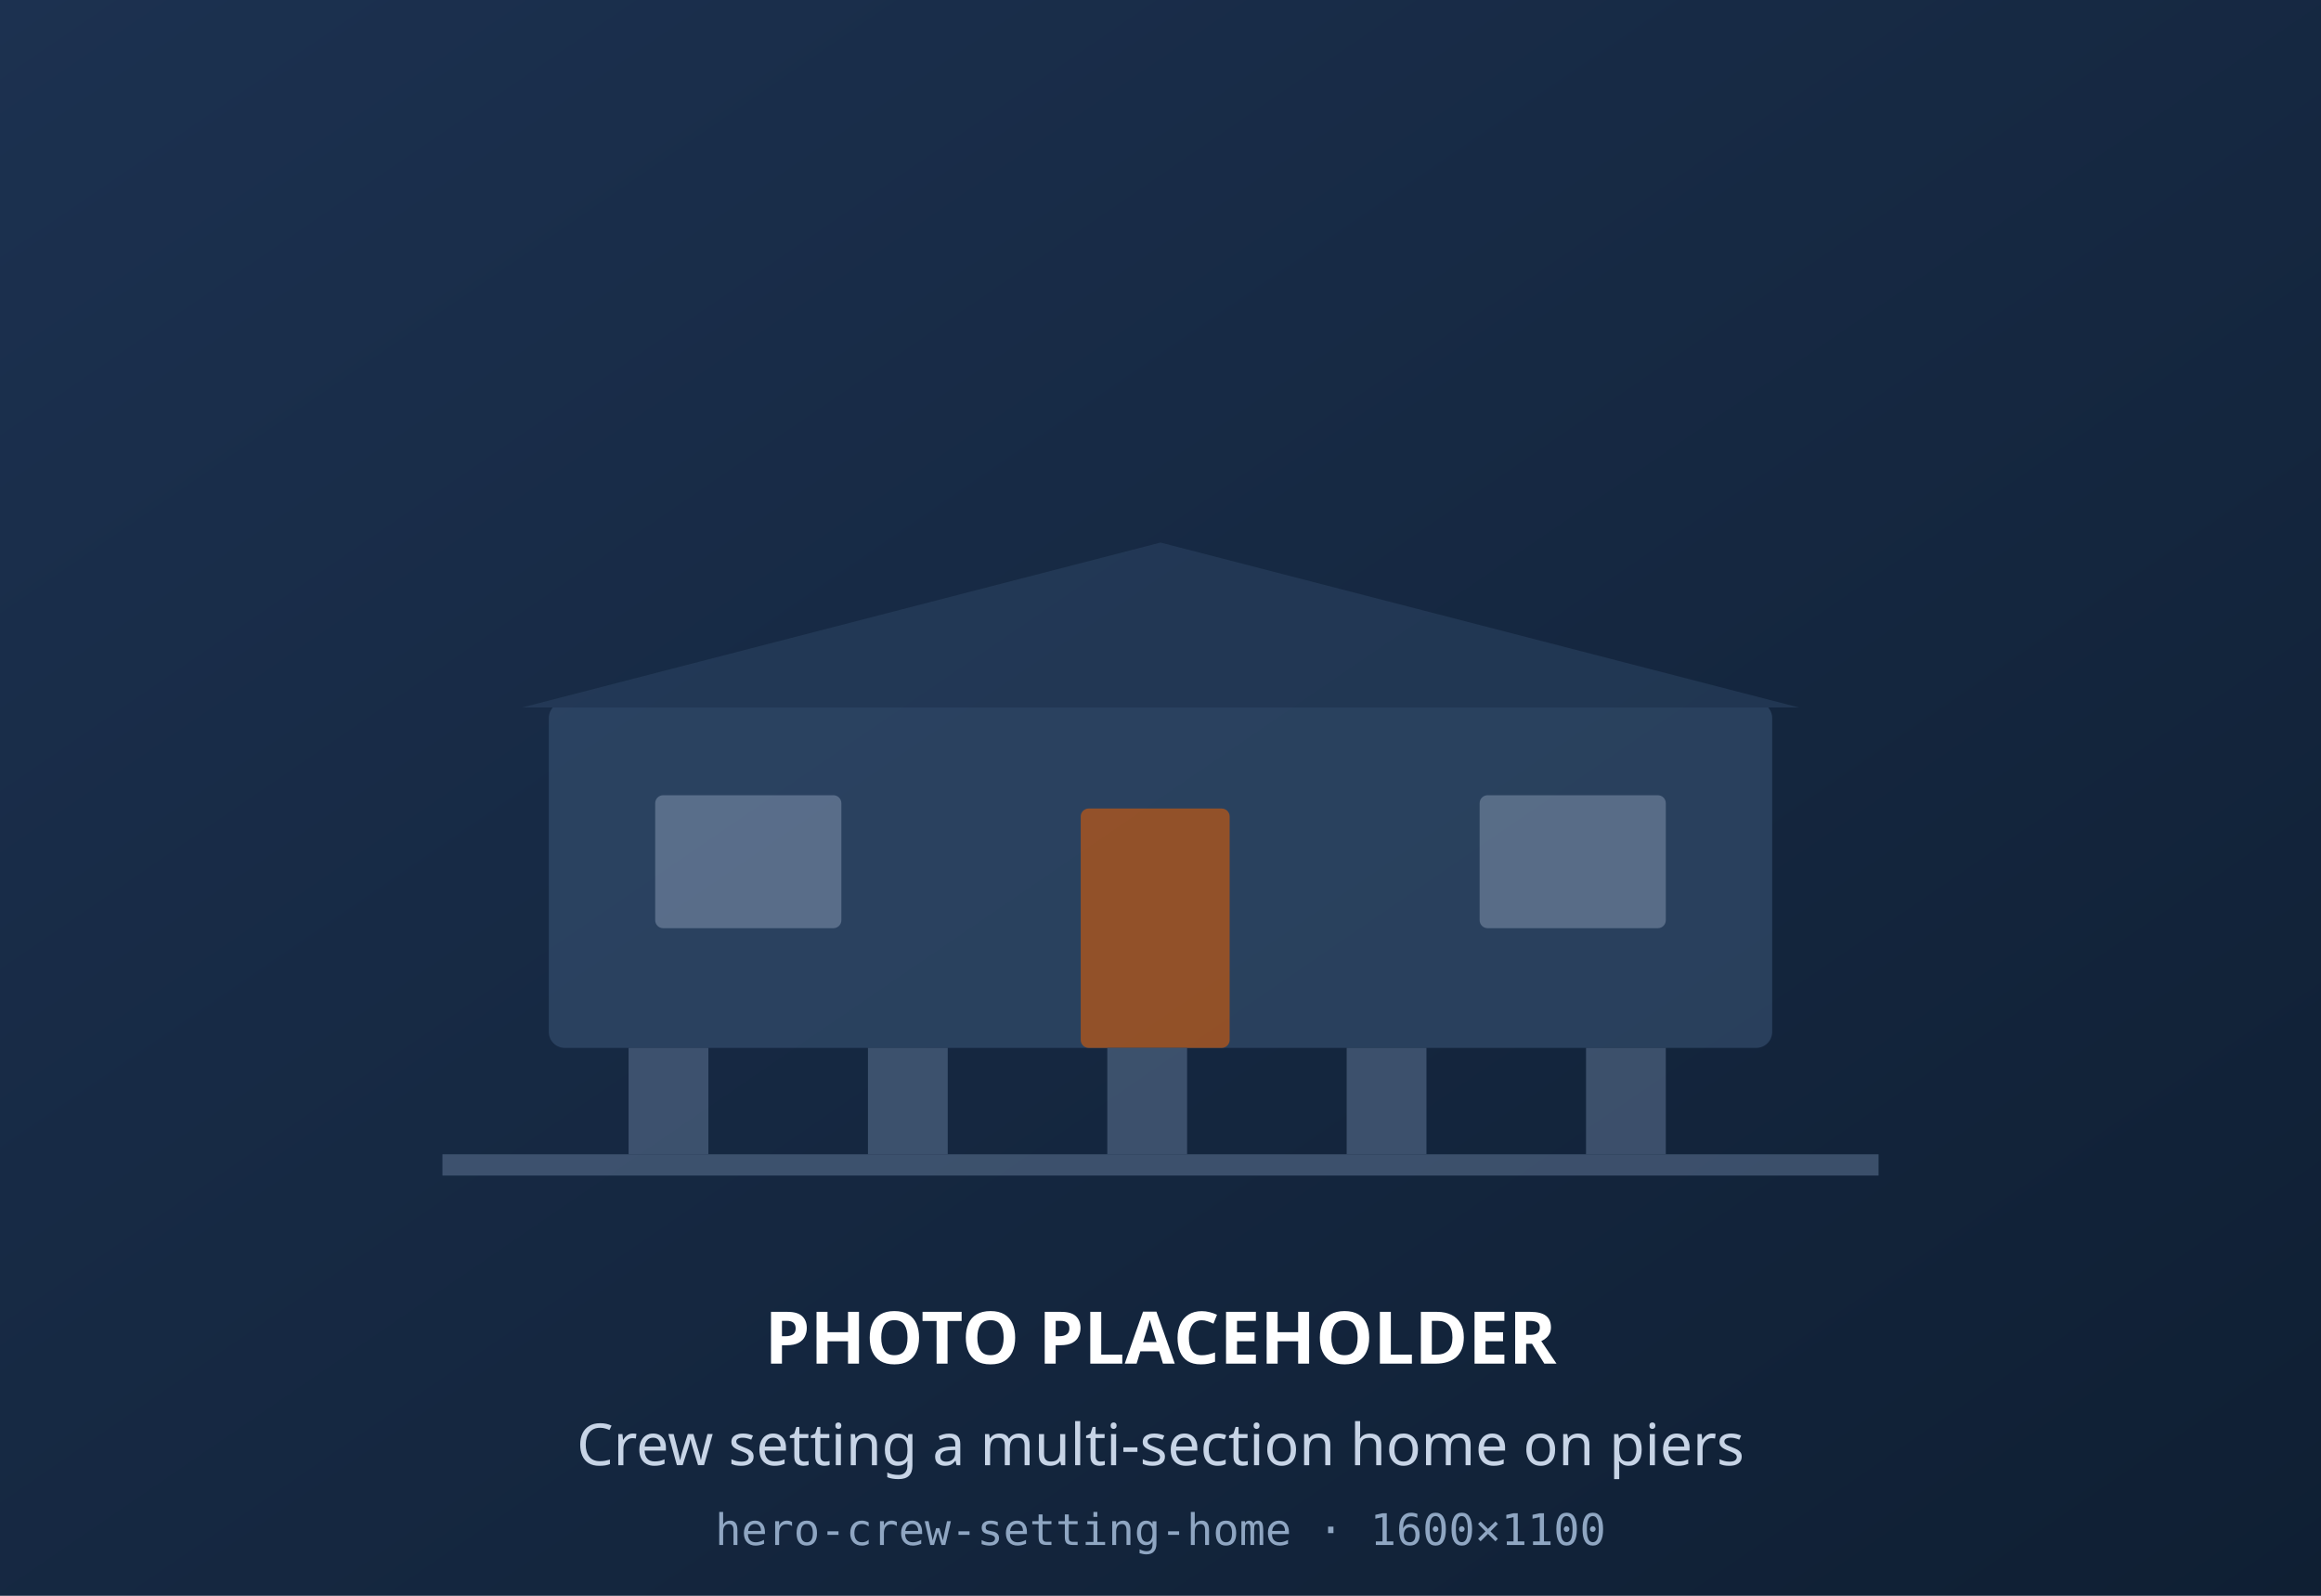
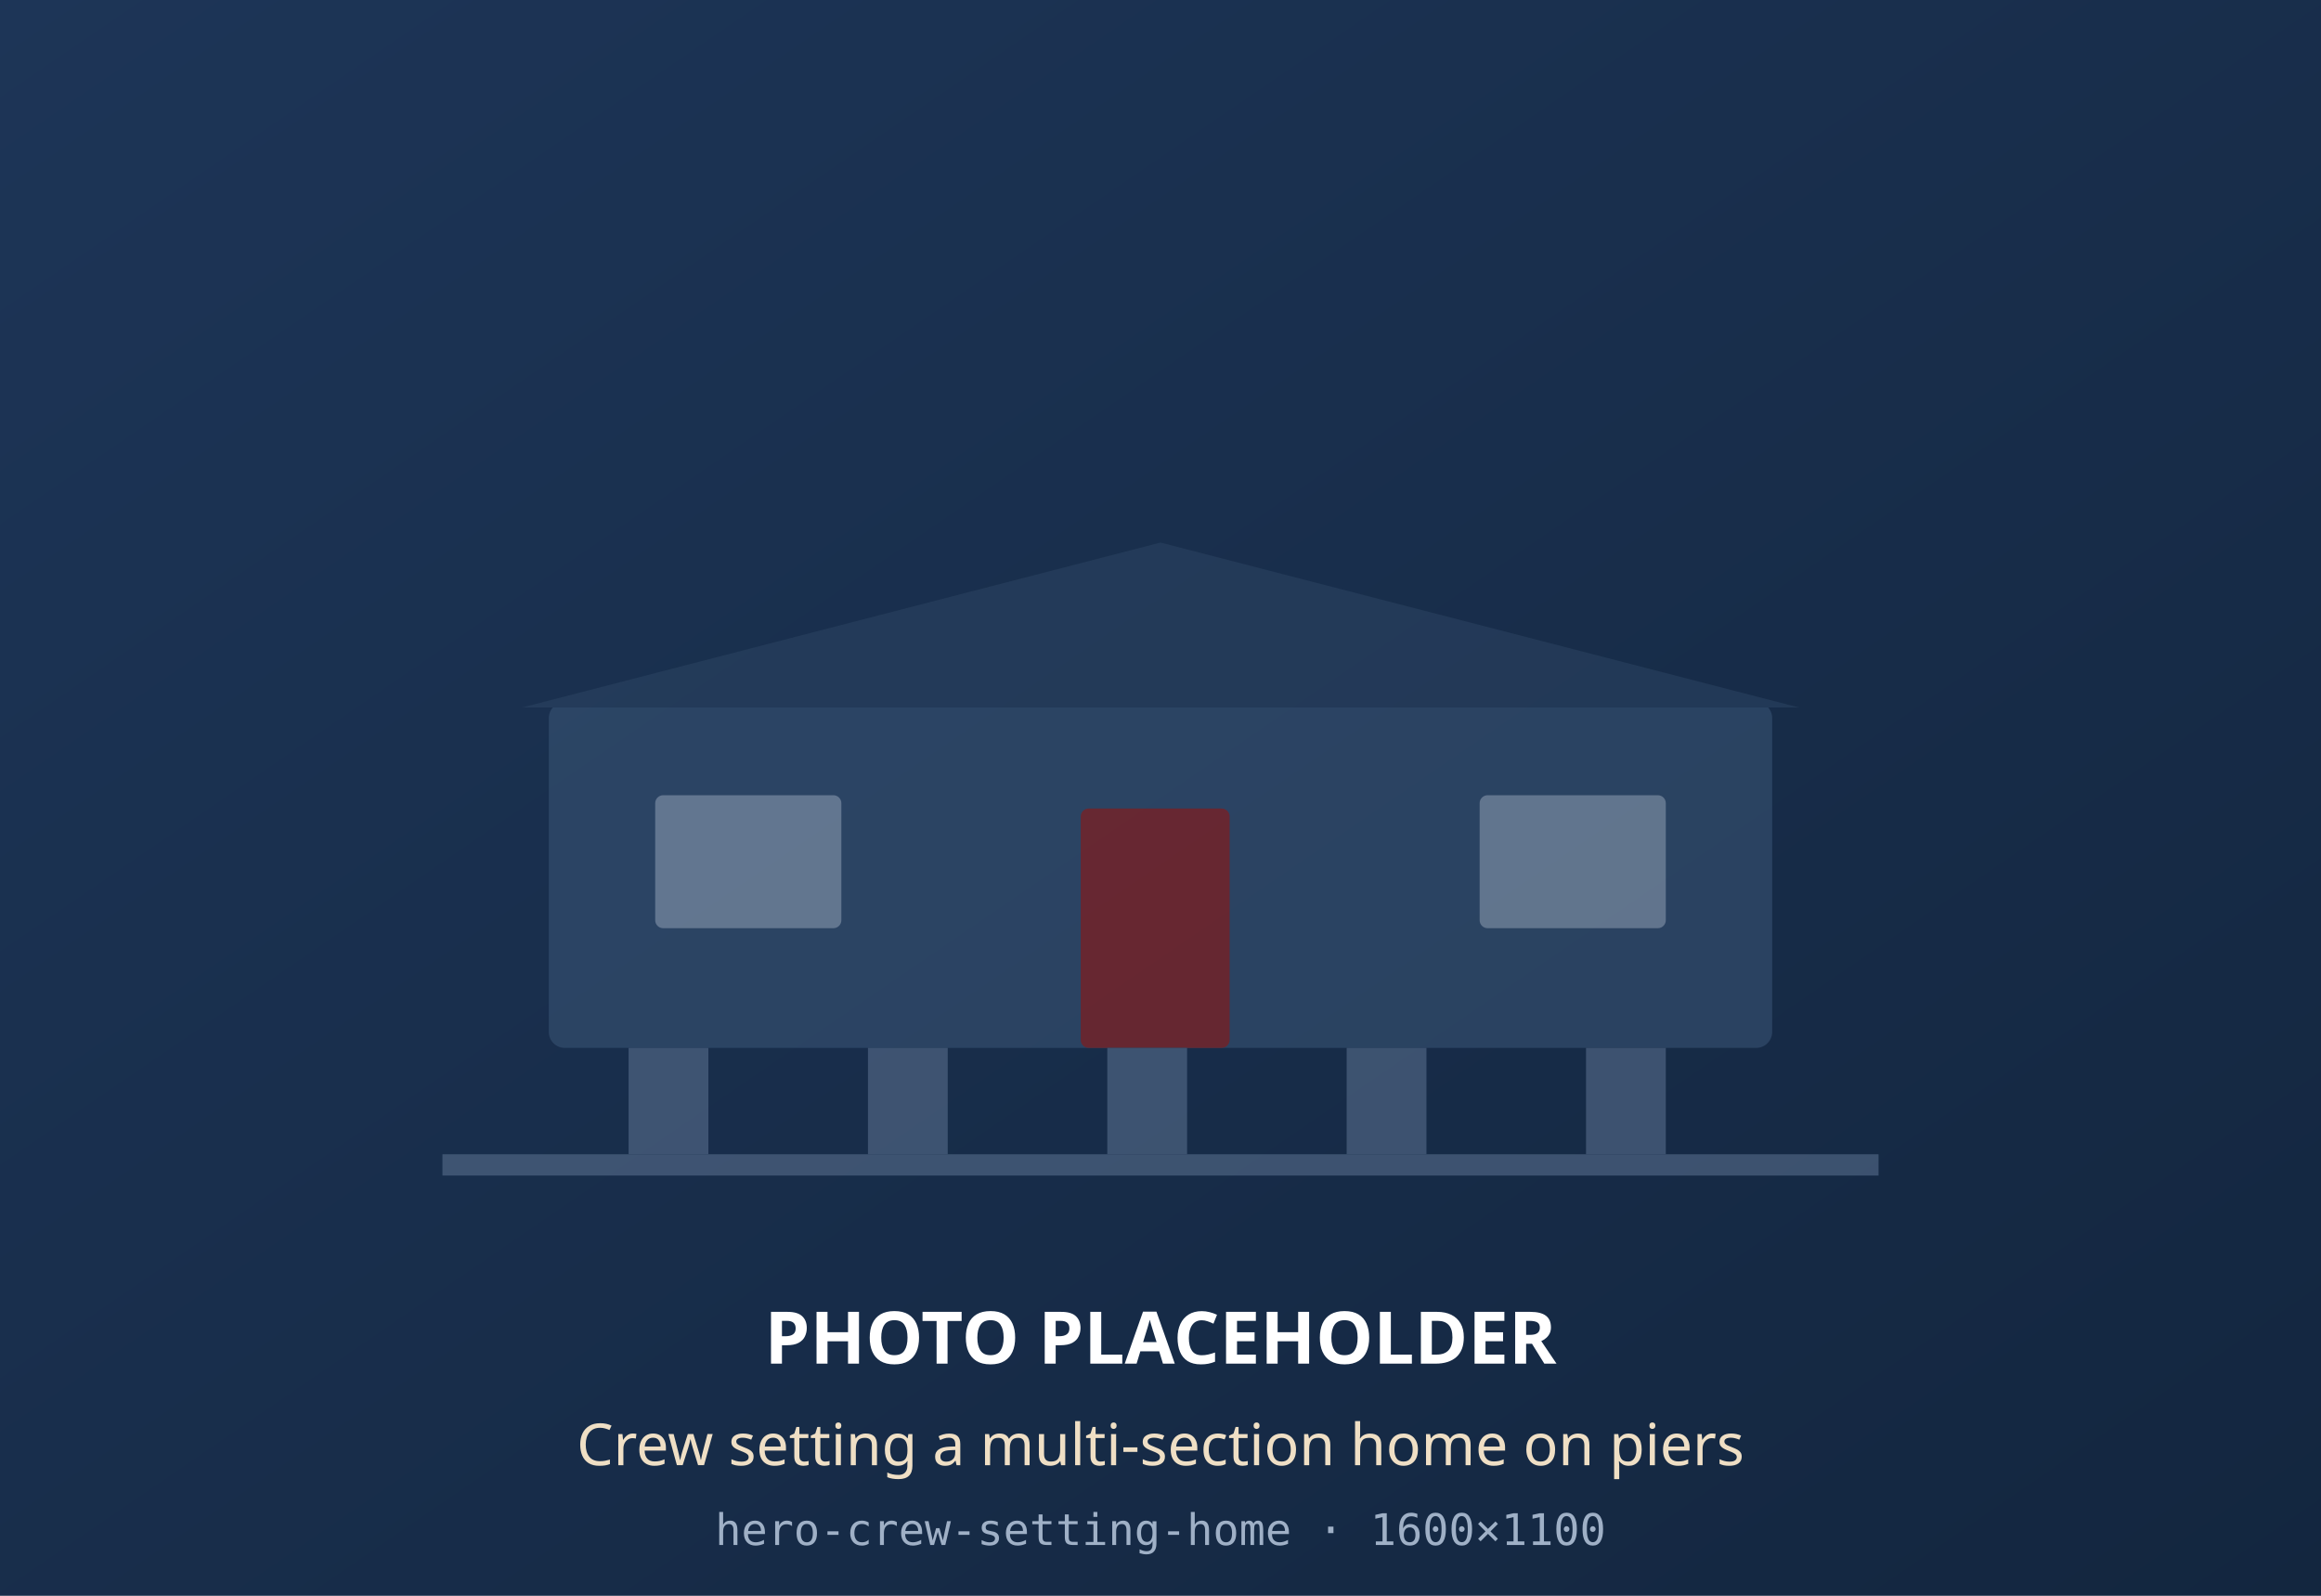
<svg xmlns="http://www.w3.org/2000/svg" width="1600" height="1100" viewBox="0 0 1600 1100" role="img" aria-label="Placeholder: Crew setting a multi-section home on piers">
  <defs>
    <linearGradient id="g" x1="0" y1="0" x2="1" y2="1">
-       <stop offset="0" stop-color="#1c3150" />
-       <stop offset="1" stop-color="#0f1f33" />
+       <stop offset="0" stop-color="#1d3557" />
+       <stop offset="1" stop-color="#13263f" />
    </linearGradient>
  </defs>
  <rect width="1600" height="1100" fill="url(#g)" />
  <g transform="translate(378.3333 374) scale(1.833333)" opacity="0.55">
    <rect x="0" y="60" width="460" height="130" rx="6" fill="#3b5577" />
    <polygon points="-10,62 230,0 470,62" fill="#2c4462" />
-     <rect x="40" y="95" width="70" height="50" rx="3" fill="#8fa6c2" />
-     <rect x="350" y="95" width="70" height="50" rx="3" fill="#8fa6c2" />
-     <rect x="200" y="100" width="56" height="90" rx="3" fill="#f97316" />
+     <rect x="40" y="95" width="70" height="50" rx="3" fill="#9fb0c6" />
+     <rect x="350" y="95" width="70" height="50" rx="3" fill="#9fb0c6" />
+     <rect x="200" y="100" width="56" height="90" rx="3" fill="#a8231d" />
    <rect x="30" y="190" width="30" height="40" fill="#5c7391" />
    <rect x="120" y="190" width="30" height="40" fill="#5c7391" />
    <rect x="210" y="190" width="30" height="40" fill="#5c7391" />
    <rect x="300" y="190" width="30" height="40" fill="#5c7391" />
    <rect x="390" y="190" width="30" height="40" fill="#5c7391" />
    <rect x="-40" y="230" width="540" height="8" fill="#5c7391" />
  </g>
  <text x="800" y="940" fill="#ffffff" font-family="system-ui, sans-serif" font-size="50" font-weight="700" text-anchor="middle">PHOTO PLACEHOLDER</text>
-   <text x="800" y="1010" fill="#c7d4e6" font-family="system-ui, sans-serif" font-size="40" text-anchor="middle">Crew setting a multi-section home on piers</text>
-   <text x="800" y="1065" fill="#8fa6c2" font-family="ui-monospace, monospace" font-size="30" text-anchor="middle">hero-crew-setting-home · 1600×1100</text>
+   <text x="800" y="1010" fill="#efdfc5" font-family="system-ui, sans-serif" font-size="40" text-anchor="middle">Crew setting a multi-section home on piers</text>
+   <text x="800" y="1065" fill="#9fb0c6" font-family="ui-monospace, monospace" font-size="30" text-anchor="middle">hero-crew-setting-home · 1600×1100</text>
</svg>
